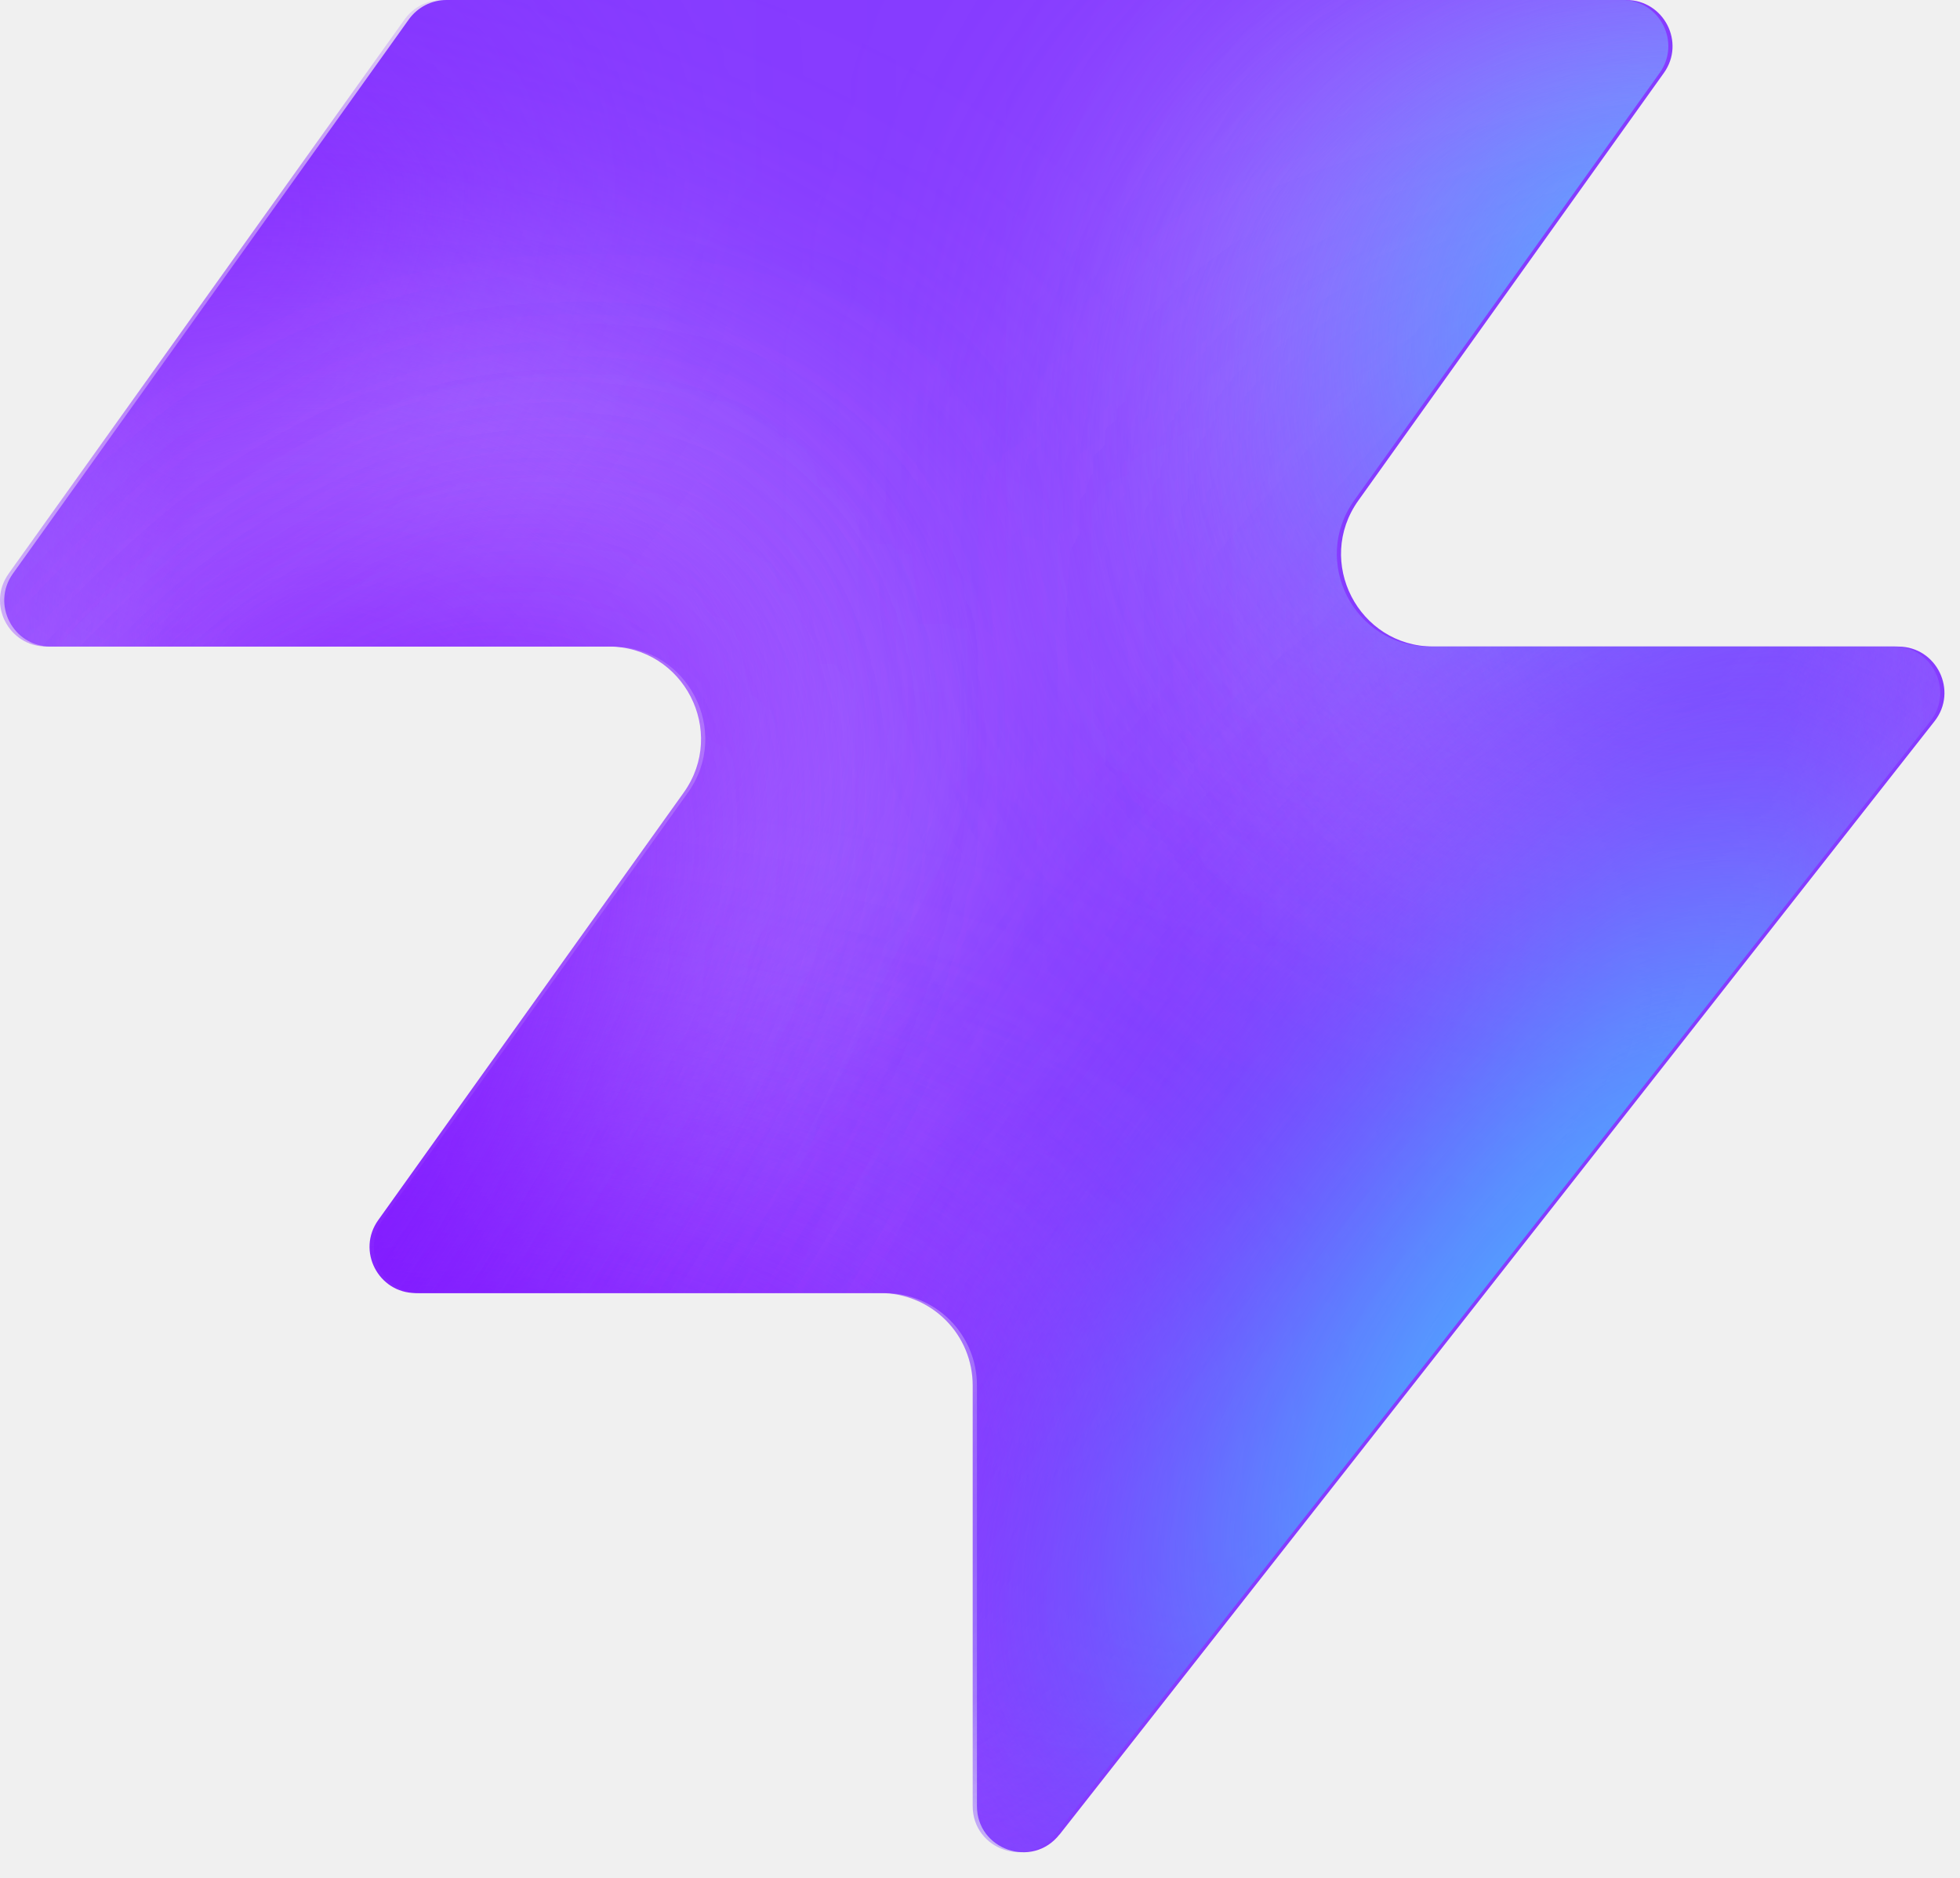
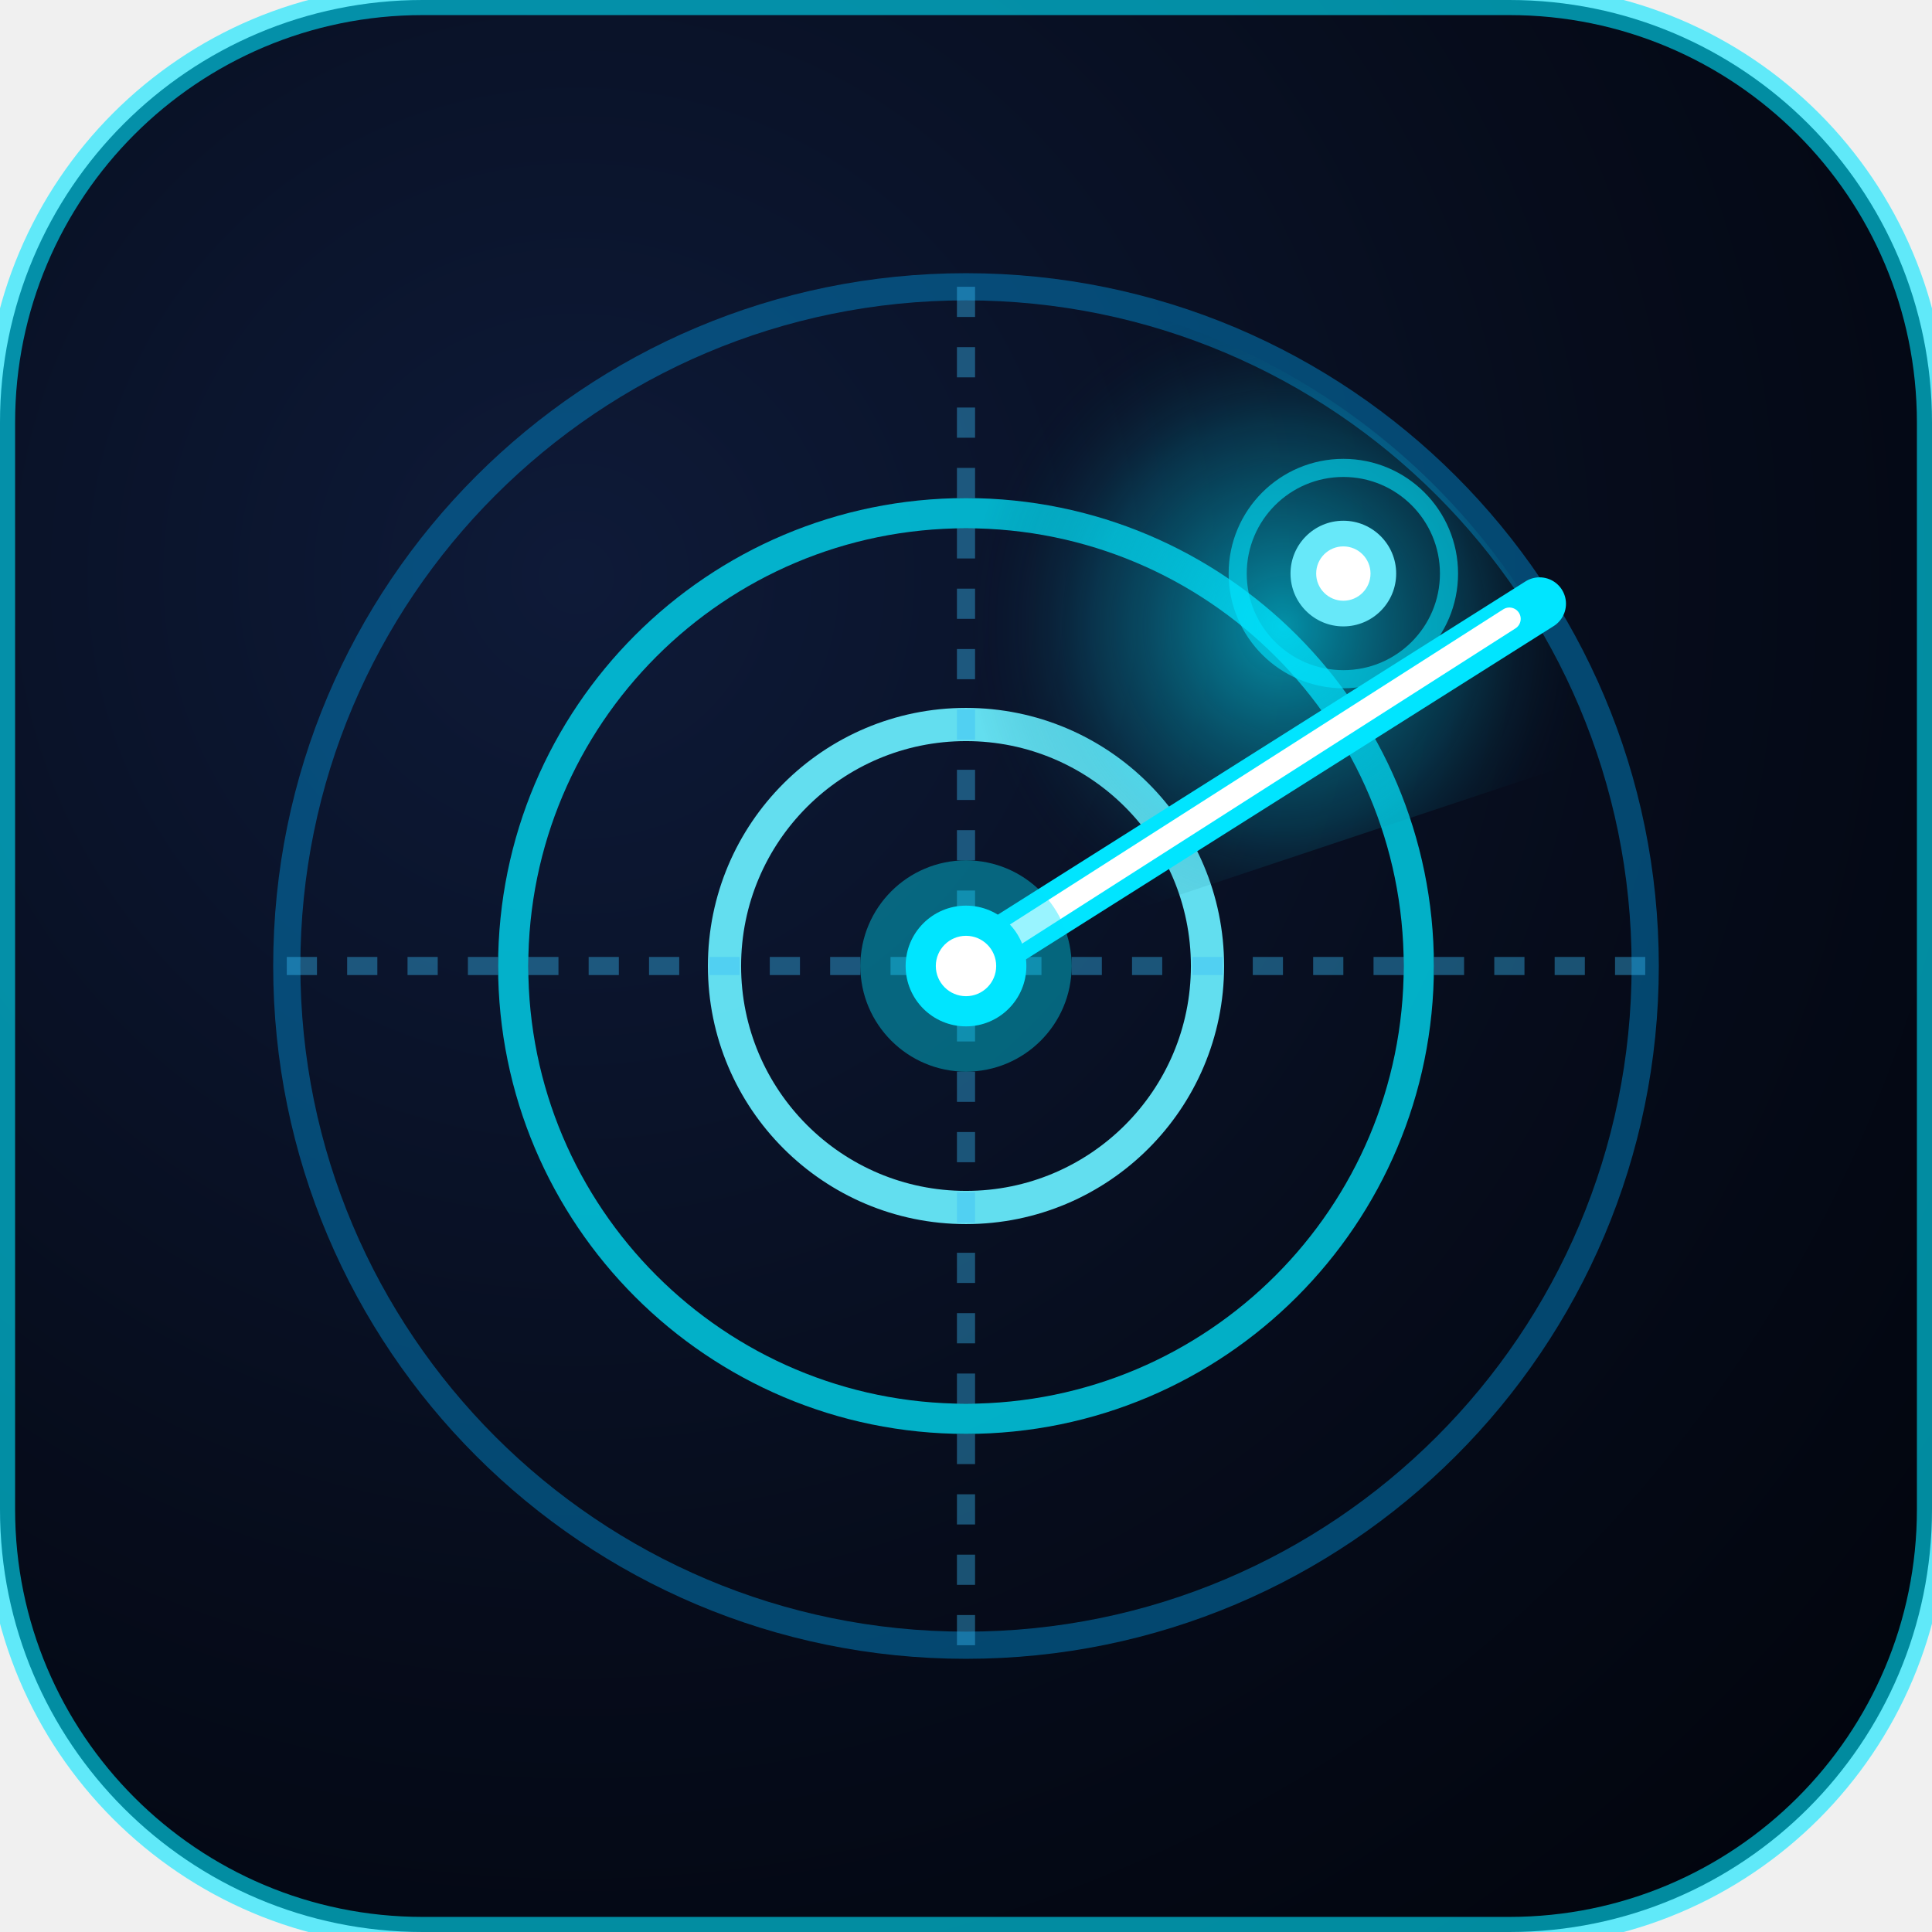
- <svg xmlns="http://www.w3.org/2000/svg" width="48" height="46" fill="none" viewBox="0 0 48 46">
-   <path fill="#863bff" d="M25.946 44.938c-.664.845-2.021.375-2.021-.698V33.937a2.26 2.26 0 0 0-2.262-2.262H10.287c-.92 0-1.456-1.04-.92-1.788l7.48-10.471c1.07-1.497 0-3.578-1.842-3.578H1.237c-.92 0-1.456-1.04-.92-1.788L10.013.474c.214-.297.556-.474.92-.474h28.894c.92 0 1.456 1.04.92 1.788l-7.48 10.471c-1.07 1.498 0 3.579 1.842 3.579h11.377c.943 0 1.473 1.088.89 1.83L25.947 44.94z" style="fill:#863bff;fill:color(display-p3 .525 .23 1);fill-opacity:1" />
-   <mask id="a" width="48" height="46" x="0" y="0" maskUnits="userSpaceOnUse" style="mask-type:alpha">
-     <path fill="#000" d="M25.842 44.938c-.664.844-2.021.375-2.021-.698V33.937a2.26 2.26 0 0 0-2.262-2.262H10.183c-.92 0-1.456-1.04-.92-1.788l7.48-10.471c1.07-1.498 0-3.579-1.842-3.579H1.133c-.92 0-1.456-1.04-.92-1.787L9.91.473c.214-.297.556-.474.92-.474h28.894c.92 0 1.456 1.04.92 1.788l-7.48 10.471c-1.07 1.498 0 3.578 1.842 3.578h11.377c.943 0 1.473 1.088.89 1.832L25.843 44.94z" style="fill:#000;fill-opacity:1" />
-   </mask>
-   <g mask="url(#a)">
-     <g filter="url(#b)">
-       <ellipse cx="5.508" cy="14.704" fill="#ede6ff" rx="5.508" ry="14.704" style="fill:#ede6ff;fill:color(display-p3 .927 .903 1);fill-opacity:1" transform="matrix(.00324 1 1 -.00324 -4.47 31.516)" />
-     </g>
-     <g filter="url(#c)">
-       <ellipse cx="10.399" cy="29.851" fill="#ede6ff" rx="10.399" ry="29.851" style="fill:#ede6ff;fill:color(display-p3 .927 .903 1);fill-opacity:1" transform="matrix(.00324 1 1 -.00324 -39.328 7.883)" />
-     </g>
-     <g filter="url(#d)">
-       <ellipse cx="5.508" cy="30.487" fill="#7e14ff" rx="5.508" ry="30.487" style="fill:#7e14ff;fill:color(display-p3 .492 .077 1);fill-opacity:1" transform="rotate(89.814 -25.913 -14.639)scale(1 -1)" />
-     </g>
-     <g filter="url(#e)">
-       <ellipse cx="5.508" cy="30.599" fill="#7e14ff" rx="5.508" ry="30.599" style="fill:#7e14ff;fill:color(display-p3 .492 .077 1);fill-opacity:1" transform="rotate(89.814 -32.644 -3.334)scale(1 -1)" />
-     </g>
-     <g filter="url(#f)">
-       <ellipse cx="5.508" cy="30.599" fill="#7e14ff" rx="5.508" ry="30.599" style="fill:#7e14ff;fill:color(display-p3 .492 .077 1);fill-opacity:1" transform="matrix(.00324 1 1 -.00324 -34.34 30.47)" />
-     </g>
-     <g filter="url(#g)">
-       <ellipse cx="14.072" cy="22.078" fill="#ede6ff" rx="14.072" ry="22.078" style="fill:#ede6ff;fill:color(display-p3 .927 .903 1);fill-opacity:1" transform="rotate(93.35 24.506 48.493)scale(-1 1)" />
-     </g>
-     <g filter="url(#h)">
-       <ellipse cx="3.47" cy="21.501" fill="#7e14ff" rx="3.47" ry="21.501" style="fill:#7e14ff;fill:color(display-p3 .492 .077 1);fill-opacity:1" transform="rotate(89.009 28.708 47.59)scale(-1 1)" />
-     </g>
-     <g filter="url(#i)">
-       <ellipse cx="3.47" cy="21.501" fill="#7e14ff" rx="3.47" ry="21.501" style="fill:#7e14ff;fill:color(display-p3 .492 .077 1);fill-opacity:1" transform="rotate(89.009 28.708 47.59)scale(-1 1)" />
-     </g>
-     <g filter="url(#j)">
-       <ellipse cx=".387" cy="8.972" fill="#7e14ff" rx="4.407" ry="29.108" style="fill:#7e14ff;fill:color(display-p3 .492 .077 1);fill-opacity:1" transform="rotate(39.51 .387 8.972)" />
-     </g>
-     <g filter="url(#k)">
-       <ellipse cx="47.523" cy="-6.092" fill="#7e14ff" rx="4.407" ry="29.108" style="fill:#7e14ff;fill:color(display-p3 .492 .077 1);fill-opacity:1" transform="rotate(37.892 47.523 -6.092)" />
-     </g>
-     <g filter="url(#l)">
-       <ellipse cx="41.412" cy="6.333" fill="#47bfff" rx="5.971" ry="9.665" style="fill:#47bfff;fill:color(display-p3 .28 .748 1);fill-opacity:1" transform="rotate(37.892 41.412 6.333)" />
-     </g>
-     <g filter="url(#m)">
-       <ellipse cx="-1.879" cy="38.332" fill="#7e14ff" rx="4.407" ry="29.108" style="fill:#7e14ff;fill:color(display-p3 .492 .077 1);fill-opacity:1" transform="rotate(37.892 -1.88 38.332)" />
-     </g>
-     <g filter="url(#n)">
-       <ellipse cx="-1.879" cy="38.332" fill="#7e14ff" rx="4.407" ry="29.108" style="fill:#7e14ff;fill:color(display-p3 .492 .077 1);fill-opacity:1" transform="rotate(37.892 -1.88 38.332)" />
-     </g>
-     <g filter="url(#o)">
-       <ellipse cx="35.651" cy="29.907" fill="#7e14ff" rx="4.407" ry="29.108" style="fill:#7e14ff;fill:color(display-p3 .492 .077 1);fill-opacity:1" transform="rotate(37.892 35.651 29.907)" />
-     </g>
-     <g filter="url(#p)">
-       <ellipse cx="38.418" cy="32.4" fill="#47bfff" rx="5.971" ry="15.297" style="fill:#47bfff;fill:color(display-p3 .28 .748 1);fill-opacity:1" transform="rotate(37.892 38.418 32.4)" />
-     </g>
-   </g>
+ <svg xmlns="http://www.w3.org/2000/svg" viewBox="0 0 128 128" width="128" height="128">
  <defs>
-     <filter id="b" width="60.045" height="41.654" x="-19.77" y="16.149" color-interpolation-filters="sRGB" filterUnits="userSpaceOnUse">
-       <feFlood flood-opacity="0" result="BackgroundImageFix" />
-       <feBlend in="SourceGraphic" in2="BackgroundImageFix" result="shape" />
-       <feGaussianBlur result="effect1_foregroundBlur_2002_17158" stdDeviation="7.659" />
-     </filter>
-     <filter id="c" width="90.34" height="51.437" x="-54.613" y="-7.533" color-interpolation-filters="sRGB" filterUnits="userSpaceOnUse">
-       <feFlood flood-opacity="0" result="BackgroundImageFix" />
-       <feBlend in="SourceGraphic" in2="BackgroundImageFix" result="shape" />
-       <feGaussianBlur result="effect1_foregroundBlur_2002_17158" stdDeviation="7.659" />
-     </filter>
-     <filter id="d" width="79.355" height="29.4" x="-49.64" y="2.03" color-interpolation-filters="sRGB" filterUnits="userSpaceOnUse">
-       <feFlood flood-opacity="0" result="BackgroundImageFix" />
-       <feBlend in="SourceGraphic" in2="BackgroundImageFix" result="shape" />
-       <feGaussianBlur result="effect1_foregroundBlur_2002_17158" stdDeviation="4.596" />
-     </filter>
-     <filter id="e" width="79.579" height="29.4" x="-45.045" y="20.029" color-interpolation-filters="sRGB" filterUnits="userSpaceOnUse">
-       <feFlood flood-opacity="0" result="BackgroundImageFix" />
-       <feBlend in="SourceGraphic" in2="BackgroundImageFix" result="shape" />
-       <feGaussianBlur result="effect1_foregroundBlur_2002_17158" stdDeviation="4.596" />
-     </filter>
-     <filter id="f" width="79.579" height="29.4" x="-43.513" y="21.178" color-interpolation-filters="sRGB" filterUnits="userSpaceOnUse">
-       <feFlood flood-opacity="0" result="BackgroundImageFix" />
-       <feBlend in="SourceGraphic" in2="BackgroundImageFix" result="shape" />
-       <feGaussianBlur result="effect1_foregroundBlur_2002_17158" stdDeviation="4.596" />
-     </filter>
-     <filter id="g" width="74.749" height="58.852" x="15.756" y="-17.901" color-interpolation-filters="sRGB" filterUnits="userSpaceOnUse">
-       <feFlood flood-opacity="0" result="BackgroundImageFix" />
-       <feBlend in="SourceGraphic" in2="BackgroundImageFix" result="shape" />
-       <feGaussianBlur result="effect1_foregroundBlur_2002_17158" stdDeviation="7.659" />
-     </filter>
-     <filter id="h" width="61.377" height="25.362" x="23.548" y="2.284" color-interpolation-filters="sRGB" filterUnits="userSpaceOnUse">
-       <feFlood flood-opacity="0" result="BackgroundImageFix" />
-       <feBlend in="SourceGraphic" in2="BackgroundImageFix" result="shape" />
-       <feGaussianBlur result="effect1_foregroundBlur_2002_17158" stdDeviation="4.596" />
-     </filter>
-     <filter id="i" width="61.377" height="25.362" x="23.548" y="2.284" color-interpolation-filters="sRGB" filterUnits="userSpaceOnUse">
-       <feFlood flood-opacity="0" result="BackgroundImageFix" />
-       <feBlend in="SourceGraphic" in2="BackgroundImageFix" result="shape" />
-       <feGaussianBlur result="effect1_foregroundBlur_2002_17158" stdDeviation="4.596" />
-     </filter>
-     <filter id="j" width="56.045" height="63.649" x="-27.636" y="-22.853" color-interpolation-filters="sRGB" filterUnits="userSpaceOnUse">
-       <feFlood flood-opacity="0" result="BackgroundImageFix" />
-       <feBlend in="SourceGraphic" in2="BackgroundImageFix" result="shape" />
-       <feGaussianBlur result="effect1_foregroundBlur_2002_17158" stdDeviation="4.596" />
-     </filter>
-     <filter id="k" width="54.814" height="64.646" x="20.116" y="-38.415" color-interpolation-filters="sRGB" filterUnits="userSpaceOnUse">
-       <feFlood flood-opacity="0" result="BackgroundImageFix" />
-       <feBlend in="SourceGraphic" in2="BackgroundImageFix" result="shape" />
-       <feGaussianBlur result="effect1_foregroundBlur_2002_17158" stdDeviation="4.596" />
-     </filter>
-     <filter id="l" width="33.541" height="35.313" x="24.641" y="-11.323" color-interpolation-filters="sRGB" filterUnits="userSpaceOnUse">
-       <feFlood flood-opacity="0" result="BackgroundImageFix" />
-       <feBlend in="SourceGraphic" in2="BackgroundImageFix" result="shape" />
-       <feGaussianBlur result="effect1_foregroundBlur_2002_17158" stdDeviation="4.596" />
-     </filter>
-     <filter id="m" width="54.814" height="64.646" x="-29.286" y="6.009" color-interpolation-filters="sRGB" filterUnits="userSpaceOnUse">
-       <feFlood flood-opacity="0" result="BackgroundImageFix" />
-       <feBlend in="SourceGraphic" in2="BackgroundImageFix" result="shape" />
-       <feGaussianBlur result="effect1_foregroundBlur_2002_17158" stdDeviation="4.596" />
-     </filter>
-     <filter id="n" width="54.814" height="64.646" x="-29.286" y="6.009" color-interpolation-filters="sRGB" filterUnits="userSpaceOnUse">
-       <feFlood flood-opacity="0" result="BackgroundImageFix" />
-       <feBlend in="SourceGraphic" in2="BackgroundImageFix" result="shape" />
-       <feGaussianBlur result="effect1_foregroundBlur_2002_17158" stdDeviation="4.596" />
-     </filter>
-     <filter id="o" width="54.814" height="64.646" x="8.244" y="-2.416" color-interpolation-filters="sRGB" filterUnits="userSpaceOnUse">
-       <feFlood flood-opacity="0" result="BackgroundImageFix" />
-       <feBlend in="SourceGraphic" in2="BackgroundImageFix" result="shape" />
-       <feGaussianBlur result="effect1_foregroundBlur_2002_17158" stdDeviation="4.596" />
-     </filter>
-     <filter id="p" width="39.409" height="43.623" x="18.713" y="10.588" color-interpolation-filters="sRGB" filterUnits="userSpaceOnUse">
-       <feFlood flood-opacity="0" result="BackgroundImageFix" />
-       <feBlend in="SourceGraphic" in2="BackgroundImageFix" result="shape" />
-       <feGaussianBlur result="effect1_foregroundBlur_2002_17158" stdDeviation="4.596" />
-     </filter>
+     <radialGradient id="bgFavicon" cx="30%" cy="30%" r="90%">
+       <stop offset="0%" stop-color="#0E1A38" />
+       <stop offset="60%" stop-color="#060C1B" />
+       <stop offset="100%" stop-color="#02050E" />
+     </radialGradient>
+     <radialGradient id="sweepGlow" cx="50%" cy="50%" r="50%">
+       <stop offset="0%" stop-color="#00E5FF" stop-opacity="0.6" />
+       <stop offset="60%" stop-color="#06B6D4" stop-opacity="0.2" />
+       <stop offset="100%" stop-color="#060C1B" stop-opacity="0" />
+     </radialGradient>
  </defs>
+   <rect width="128" height="128" rx="28" fill="url(#bgFavicon)" stroke="#00E5FF" stroke-width="2" stroke-opacity="0.6" />
+   <circle cx="64" cy="64" r="45" fill="none" stroke="#0284C7" stroke-width="1.8" stroke-opacity="0.5" />
+   <circle cx="64" cy="64" r="30" fill="none" stroke="#00E5FF" stroke-width="2" stroke-opacity="0.75" />
+   <circle cx="64" cy="64" r="16" fill="none" stroke="#67E8F9" stroke-width="2.2" stroke-opacity="0.95" />
+   <line x1="64" y1="19" x2="64" y2="109" stroke="#38BDF8" stroke-width="1.2" stroke-dasharray="2 2" stroke-opacity="0.4" />
+   <line x1="19" y1="64" x2="109" y2="64" stroke="#38BDF8" stroke-width="1.2" stroke-dasharray="2 2" stroke-opacity="0.4" />
+   <path d="M 64 64 L 64 19 A 45 45 0 0 1 106 50 Z" fill="url(#sweepGlow)" />
+   <line x1="64" y1="64" x2="102" y2="40" stroke="#00E5FF" stroke-width="3.5" stroke-linecap="round" />
+   <line x1="64" y1="64" x2="100" y2="41" stroke="#FFFFFF" stroke-width="1.5" stroke-linecap="round" />
+   <circle cx="64" cy="64" r="7" fill="#00E5FF" fill-opacity="0.4" />
+   <circle cx="64" cy="64" r="4" fill="#00E5FF" />
+   <circle cx="64" cy="64" r="2" fill="#FFFFFF" />
+   <circle cx="89" cy="38" r="7" fill="none" stroke="#00E5FF" stroke-width="1.2" stroke-opacity="0.6" />
+   <circle cx="89" cy="38" r="3.5" fill="#67E8F9" />
+   <circle cx="89" cy="38" r="1.8" fill="#FFFFFF" />
</svg>
